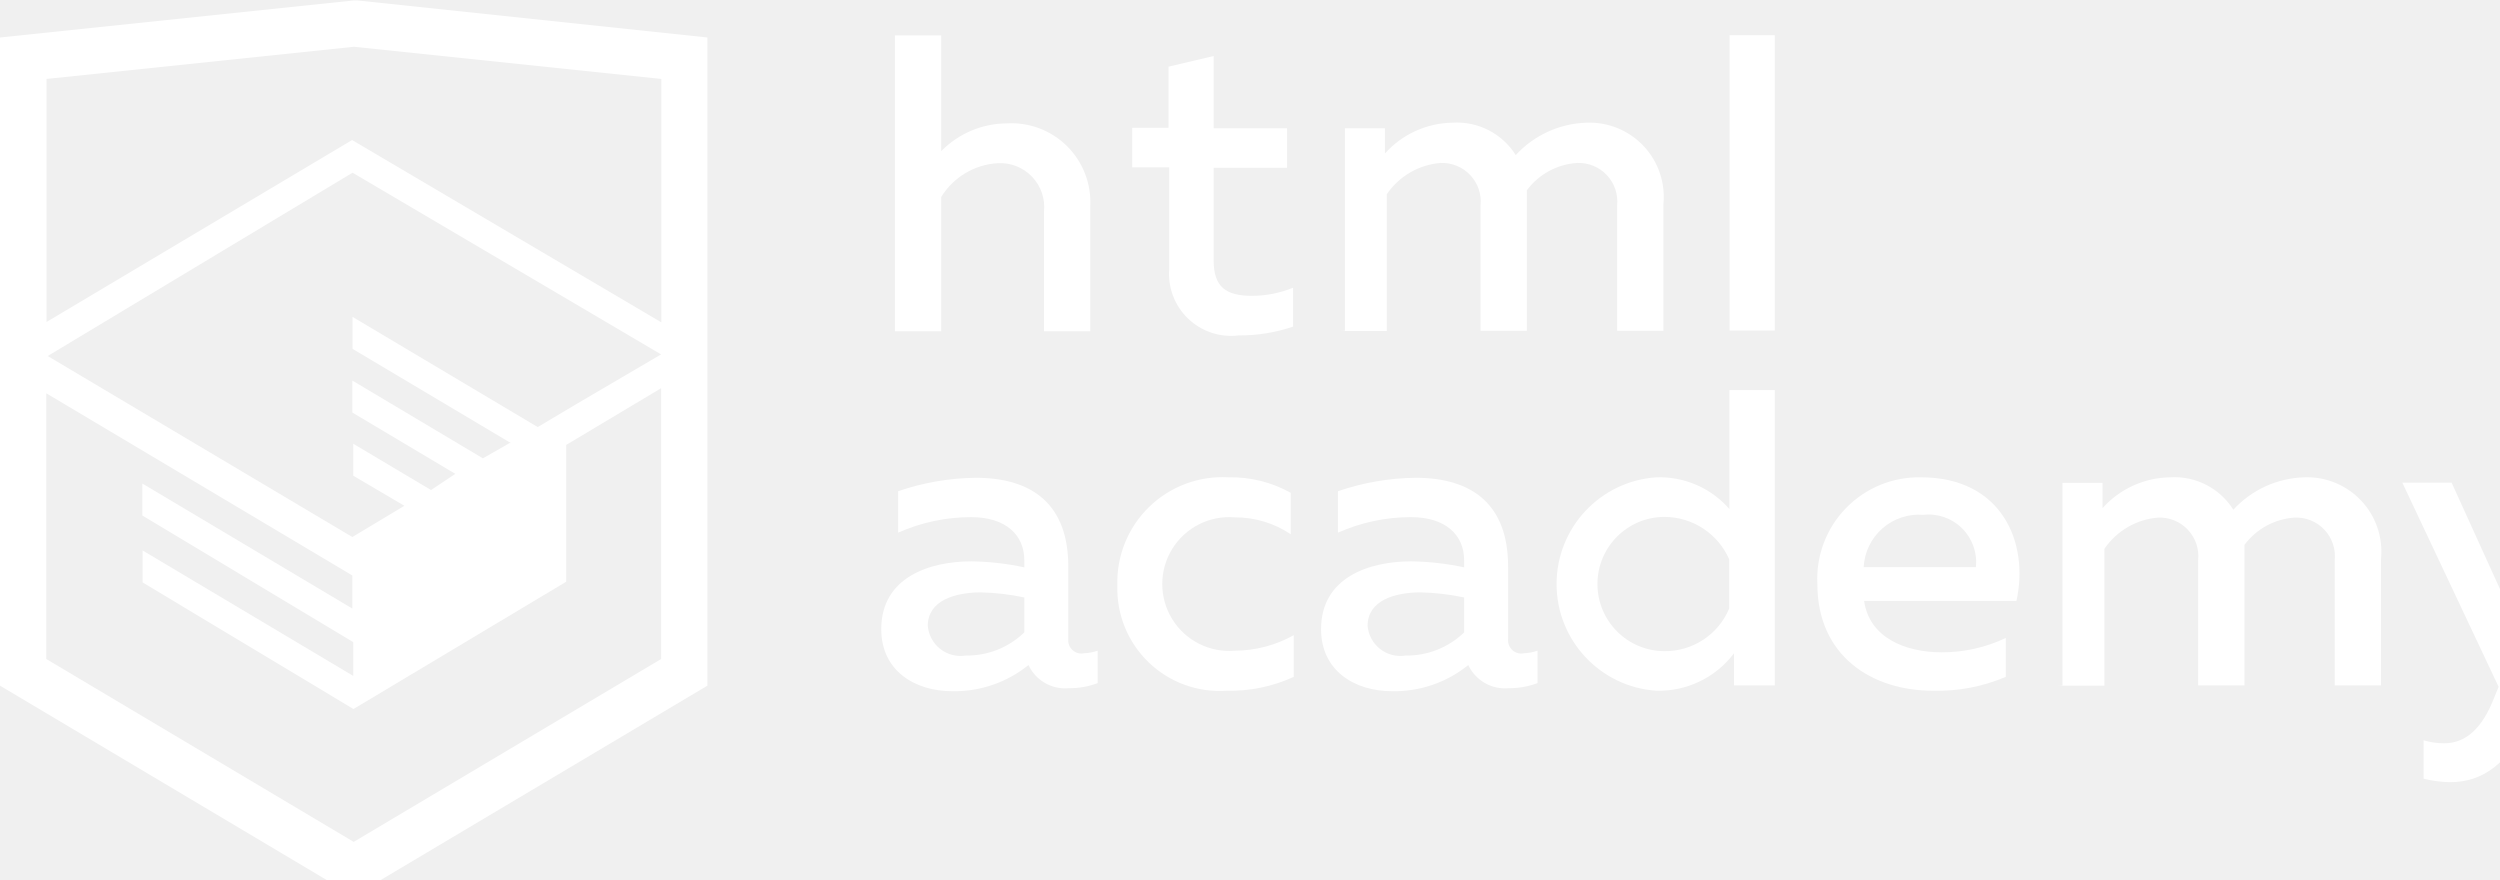
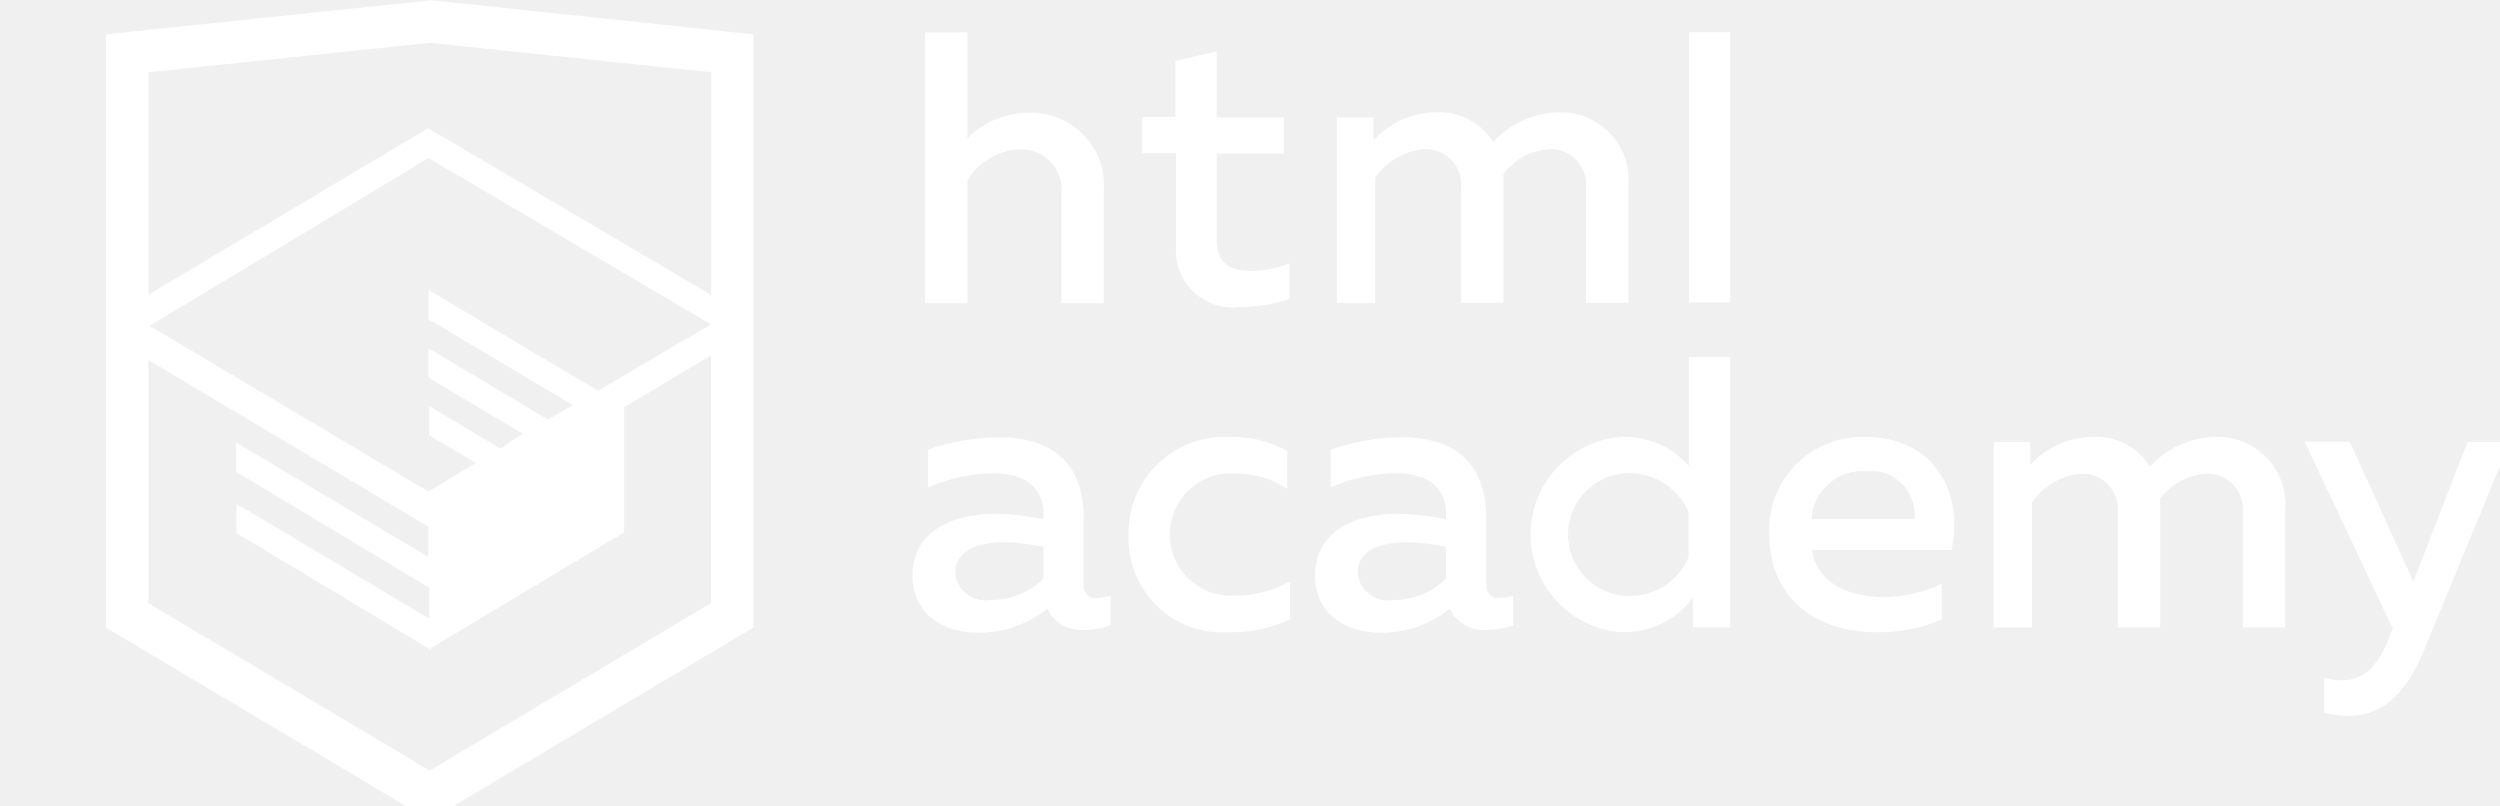
- <svg xmlns="http://www.w3.org/2000/svg" id="Layer_1" data-name="Layer 1" viewBox="0 0 108 38">
-   <path d="M401.93,351.51a2.07,2.07,0,0,0,.58-0.11v1.4a3.41,3.41,0,0,1-1.24.22,1.75,1.75,0,0,1-1.75-1,5.08,5.08,0,0,1-3.3,1.13c-1.59,0-3.06-.87-3.06-2.68,0-2.24,2.08-2.93,3.9-2.93a11.63,11.63,0,0,1,2.28.26v-0.31c0-1.09-.8-1.86-2.3-1.86a7.79,7.79,0,0,0-3.15.67v-1.79a10.72,10.72,0,0,1,3.35-.58c2.48,0,4,1.18,4,3.83v3.14A0.57,0.57,0,0,0,401.93,351.51Zm-6.76-1.19a1.42,1.42,0,0,0,1.64,1.29,3.56,3.56,0,0,0,2.53-1V349.1a10.21,10.21,0,0,0-1.9-.22C396.34,348.89,395.17,349.23,395.17,350.33Z" transform="translate(-355.09 -323.29)" fill="#fff" />
-   <path d="M408.15,343.91a5.29,5.29,0,0,1,2.7.67v1.79a4.28,4.28,0,0,0-2.42-.73,2.89,2.89,0,1,0,0,5.76,5.26,5.26,0,0,0,2.55-.67v1.8a6.58,6.58,0,0,1-2.9.6,4.42,4.42,0,0,1-4.72-4.54A4.54,4.54,0,0,1,408.15,343.91Z" transform="translate(-355.09 -323.29)" fill="#fff" />
-   <path d="M420.93,351.51a2.07,2.07,0,0,0,.58-0.11v1.4a3.41,3.41,0,0,1-1.24.22,1.75,1.75,0,0,1-1.75-1,5.08,5.08,0,0,1-3.3,1.13c-1.59,0-3.06-.87-3.06-2.68,0-2.24,2.08-2.93,3.9-2.93a11.63,11.63,0,0,1,2.28.26v-0.31c0-1.09-.8-1.86-2.3-1.86a7.79,7.79,0,0,0-3.15.67v-1.79a10.72,10.72,0,0,1,3.35-.58c2.48,0,4,1.18,4,3.83v3.14A0.57,0.57,0,0,0,420.93,351.51Zm-6.76-1.19a1.42,1.42,0,0,0,1.64,1.29,3.56,3.56,0,0,0,2.53-1V349.1a10.21,10.21,0,0,0-1.9-.22C415.33,348.89,414.17,349.23,414.17,350.33Z" transform="translate(-355.09 -323.29)" fill="#fff" />
-   <path d="M431.76,340.14V352.9H430v-1.39a4.07,4.07,0,0,1-3.35,1.62,4.62,4.62,0,0,1,0-9.22,4,4,0,0,1,3.15,1.37v-5.14h2ZM427,345.62a2.9,2.9,0,0,0,0,5.8,3,3,0,0,0,2.79-1.84v-2.13A3.06,3.06,0,0,0,427,345.62Z" transform="translate(-355.09 -323.29)" fill="#fff" />
-   <path d="M438.08,343.91c3.48,0,4.68,2.81,4.12,5.34h-6.58c0.22,1.57,1.75,2.22,3.35,2.22a6.41,6.41,0,0,0,2.77-.62v1.68a7.5,7.5,0,0,1-3.14.6c-2.68,0-5-1.53-5-4.61A4.39,4.39,0,0,1,438.08,343.91Zm0.09,1.62a2.39,2.39,0,0,0-2.57,2.26h4.85A2.06,2.06,0,0,0,438.17,345.53Z" transform="translate(-355.09 -323.29)" fill="#fff" />
-   <path d="M444.19,352.9v-8.75h1.73v1.09a4,4,0,0,1,2.92-1.33,3,3,0,0,1,2.73,1.4,4.33,4.33,0,0,1,3.06-1.4,3.21,3.21,0,0,1,3.32,3.52v5.47h-2v-5.41a1.67,1.67,0,0,0-1.73-1.84,2.94,2.94,0,0,0-2.17,1.18c0,0.2,0,.4,0,0.6v5.47h-2v-5.41a1.67,1.67,0,0,0-1.73-1.84,3.11,3.11,0,0,0-2.32,1.35v5.91h-2Z" transform="translate(-355.09 -323.29)" fill="#fff" />
-   <path d="M466.56,344.15h2l-4.1,9.93c-0.95,2.28-2.19,3-3.52,3a5,5,0,0,1-1.15-.15v-1.66a3,3,0,0,0,.89.13c0.95,0,1.66-.67,2.17-2l0.18-.44-4.16-8.82H461l3,6.6Z" transform="translate(-355.09 -323.29)" fill="#fff" />
-   <path d="M395.75,324.82v5a4,4,0,0,1,2.83-1.2,3.41,3.41,0,0,1,3.61,3.57v5.41h-2v-5.16a1.9,1.9,0,0,0-2-2.1,3.08,3.08,0,0,0-2.44,1.46v5.8h-2V324.82h2Z" transform="translate(-355.09 -323.29)" fill="#fff" />
-   <path d="M407.52,325.71v3.12h3.17v1.71h-3.17v4c0,1.15.53,1.53,1.66,1.53a4.71,4.71,0,0,0,1.77-.35v1.68a7.14,7.14,0,0,1-2.35.38,2.68,2.68,0,0,1-3-2.88v-4.38H404v-1.71h1.57v-2.64Z" transform="translate(-355.09 -323.29)" fill="#fff" />
-   <path d="M413.19,337.58v-8.75h1.73v1.09a4,4,0,0,1,2.92-1.33,3,3,0,0,1,2.73,1.4,4.33,4.33,0,0,1,3.06-1.4,3.21,3.21,0,0,1,3.32,3.52v5.47h-2v-5.41a1.67,1.67,0,0,0-1.73-1.84,2.94,2.94,0,0,0-2.17,1.18c0,0.2,0,.4,0,0.6v5.47h-2v-5.41a1.67,1.67,0,0,0-1.73-1.84,3.11,3.11,0,0,0-2.32,1.35v5.91h-2Z" transform="translate(-355.09 -323.29)" fill="#fff" />
-   <rect x="74.72" y="1.52" width="1.95" height="12.76" fill="#fff" />
-   <path d="M370.53,323.31l-0.16,0-15.28,1.6v28L370.37,362l15.28-9.09v-28Zm13.12,28.45-13.28,7.9-13.28-7.9V340.28l13.22,7.87,0,1.43-9.07-5.4v1.38l9.11,5.47,0,1.46-9.1-5.42v1.38l9.11,5.47h0l9.19-5.5v-1.39h0v-4.52l4.1-2.45v11.67Zm0-13.16L380,340.74h0l-1.68,1-8-4.76v1.38l6.84,4.07-0.06,0-0.15.09-1,.57-5.64-3.36v1.38l4.45,2.65-1.05.7,0,0-3.36-2v1.38l2.21,1.3-2.25,1.35-13.16-7.82,13.17-7.92h0Zm0-1.39-13.35-7.87h0l-13.2,7.86v-10.5l13.28-1.39,13.28,1.39v10.51Z" transform="translate(-355.09 -323.29)" fill="#fff" />
+ <svg xmlns="http://www.w3.org/2000/svg" data-name="Layer 1" width="118" height="38" viewBox="0 0 108 38">
+   <path d="M46.84 28.22a2.07 2.07 0 0 0 .58-.11v1.4a3.41 3.41 0 0 1-1.24.22 1.75 1.75 0 0 1-1.75-1 5.08 5.08 0 0 1-3.3 1.13c-1.59 0-3.06-.87-3.06-2.68 0-2.24 2.08-2.93 3.9-2.93a11.63 11.63 0 0 1 2.28.26v-.31c0-1.09-.8-1.86-2.3-1.86a7.79 7.79 0 0 0-3.15.67v-1.79a10.72 10.72 0 0 1 3.35-.58c2.48 0 4 1.18 4 3.83v3.14a.57.57 0 0 0 .69.61zm-6.76-1.19a1.42 1.42 0 0 0 1.64 1.29 3.56 3.56 0 0 0 2.53-1v-1.51a10.21 10.21 0 0 0-1.9-.22c-1.1.01-2.27.35-2.27 1.45zM53.06 20.62a5.29 5.29 0 0 1 2.7.67v1.79a4.28 4.28 0 0 0-2.42-.73 2.89 2.89 0 1 0 0 5.76 5.26 5.26 0 0 0 2.55-.67v1.8a6.58 6.58 0 0 1-2.9.6 4.42 4.42 0 0 1-4.72-4.54 4.54 4.54 0 0 1 4.79-4.68zM65.84 28.22a2.07 2.07 0 0 0 .58-.11v1.4a3.41 3.41 0 0 1-1.24.22 1.75 1.75 0 0 1-1.75-1 5.08 5.08 0 0 1-3.3 1.13c-1.59 0-3.06-.87-3.06-2.68 0-2.24 2.08-2.93 3.9-2.93a11.63 11.63 0 0 1 2.28.26v-.31c0-1.09-.8-1.86-2.3-1.86a7.79 7.79 0 0 0-3.15.67v-1.79a10.72 10.72 0 0 1 3.35-.58c2.48 0 4 1.18 4 3.83v3.14a.57.57 0 0 0 .69.61zm-6.76-1.19a1.42 1.42 0 0 0 1.64 1.29 3.56 3.56 0 0 0 2.53-1v-1.51a10.21 10.21 0 0 0-1.9-.22c-1.11.01-2.27.35-2.27 1.45zM76.67 16.85v12.76h-1.76v-1.39a4.07 4.07 0 0 1-3.35 1.62 4.62 4.62 0 0 1 0-9.22 4 4 0 0 1 3.15 1.37v-5.14h2zm-4.76 5.48a2.9 2.9 0 0 0 0 5.8 3 3 0 0 0 2.79-1.84v-2.13a3.06 3.06 0 0 0-2.79-1.83zM82.99 20.62c3.48 0 4.68 2.81 4.12 5.34h-6.58c.22 1.57 1.75 2.22 3.35 2.22a6.41 6.41 0 0 0 2.77-.62v1.68a7.5 7.5 0 0 1-3.14.6c-2.68 0-5-1.53-5-4.61a4.39 4.39 0 0 1 4.48-4.61zm.09 1.62a2.39 2.39 0 0 0-2.57 2.26h4.85a2.06 2.06 0 0 0-2.28-2.26zM89.1 29.61v-8.75h1.73v1.09a4 4 0 0 1 2.92-1.33 3 3 0 0 1 2.73 1.4 4.33 4.33 0 0 1 3.06-1.4 3.21 3.21 0 0 1 3.32 3.52v5.47h-2V24.2a1.67 1.67 0 0 0-1.73-1.84 2.94 2.94 0 0 0-2.17 1.18V29.61h-2V24.2a1.67 1.67 0 0 0-1.73-1.84 3.11 3.11 0 0 0-2.32 1.35v5.91h-2zM111.47 20.86h2l-4.1 9.93c-.95 2.28-2.19 3-3.52 3a5 5 0 0 1-1.15-.15v-1.66a3 3 0 0 0 .89.13c.95 0 1.66-.67 2.17-2l.18-.44-4.16-8.82h2.13l3 6.6zM40.66 1.53v5a4 4 0 0 1 2.83-1.2A3.41 3.41 0 0 1 47.1 8.9v5.41h-2V9.15a1.9 1.9 0 0 0-2-2.1 3.08 3.08 0 0 0-2.44 1.46v5.8h-2V1.53h2zM52.43 2.42v3.12h3.17v1.71h-3.17v4c0 1.15.53 1.53 1.66 1.53a4.71 4.71 0 0 0 1.77-.35v1.68a7.14 7.14 0 0 1-2.35.38 2.68 2.68 0 0 1-3-2.88V7.23h-1.6V5.52h1.57V2.88zM58.1 14.29V5.54h1.73v1.09a4 4 0 0 1 2.92-1.33 3 3 0 0 1 2.73 1.4 4.33 4.33 0 0 1 3.06-1.4 3.21 3.21 0 0 1 3.32 3.52v5.47h-2V8.88a1.67 1.67 0 0 0-1.73-1.84 2.94 2.94 0 0 0-2.17 1.18V14.29h-2V8.88a1.67 1.67 0 0 0-1.73-1.84 3.11 3.11 0 0 0-2.32 1.35v5.91h-2zM74.72 1.52h1.95v12.76h-1.95zM15.44.02h-.16L0 1.62v28l15.28 9.09 15.28-9.09v-28zm13.12 28.45l-13.28 7.9L2 28.47V16.99l13.22 7.87v1.43l-9.07-5.4v1.38l9.11 5.47v1.46l-9.1-5.42v1.38l9.11 5.47 9.19-5.5V19.22l4.1-2.45v11.67zm0-13.16l-3.65 2.14-1.68 1-8-4.76v1.38l6.84 4.07h-.06l-.15.09-1 .57-5.64-3.36v1.38l4.45 2.65-1.05.7-3.36-2v1.38l2.21 1.3-2.25 1.35-13.16-7.82 13.17-7.92zm0-1.39L15.21 6.05l-13.2 7.86V3.41l13.28-1.39 13.28 1.39v10.51z" fill="#fff" />
</svg>
